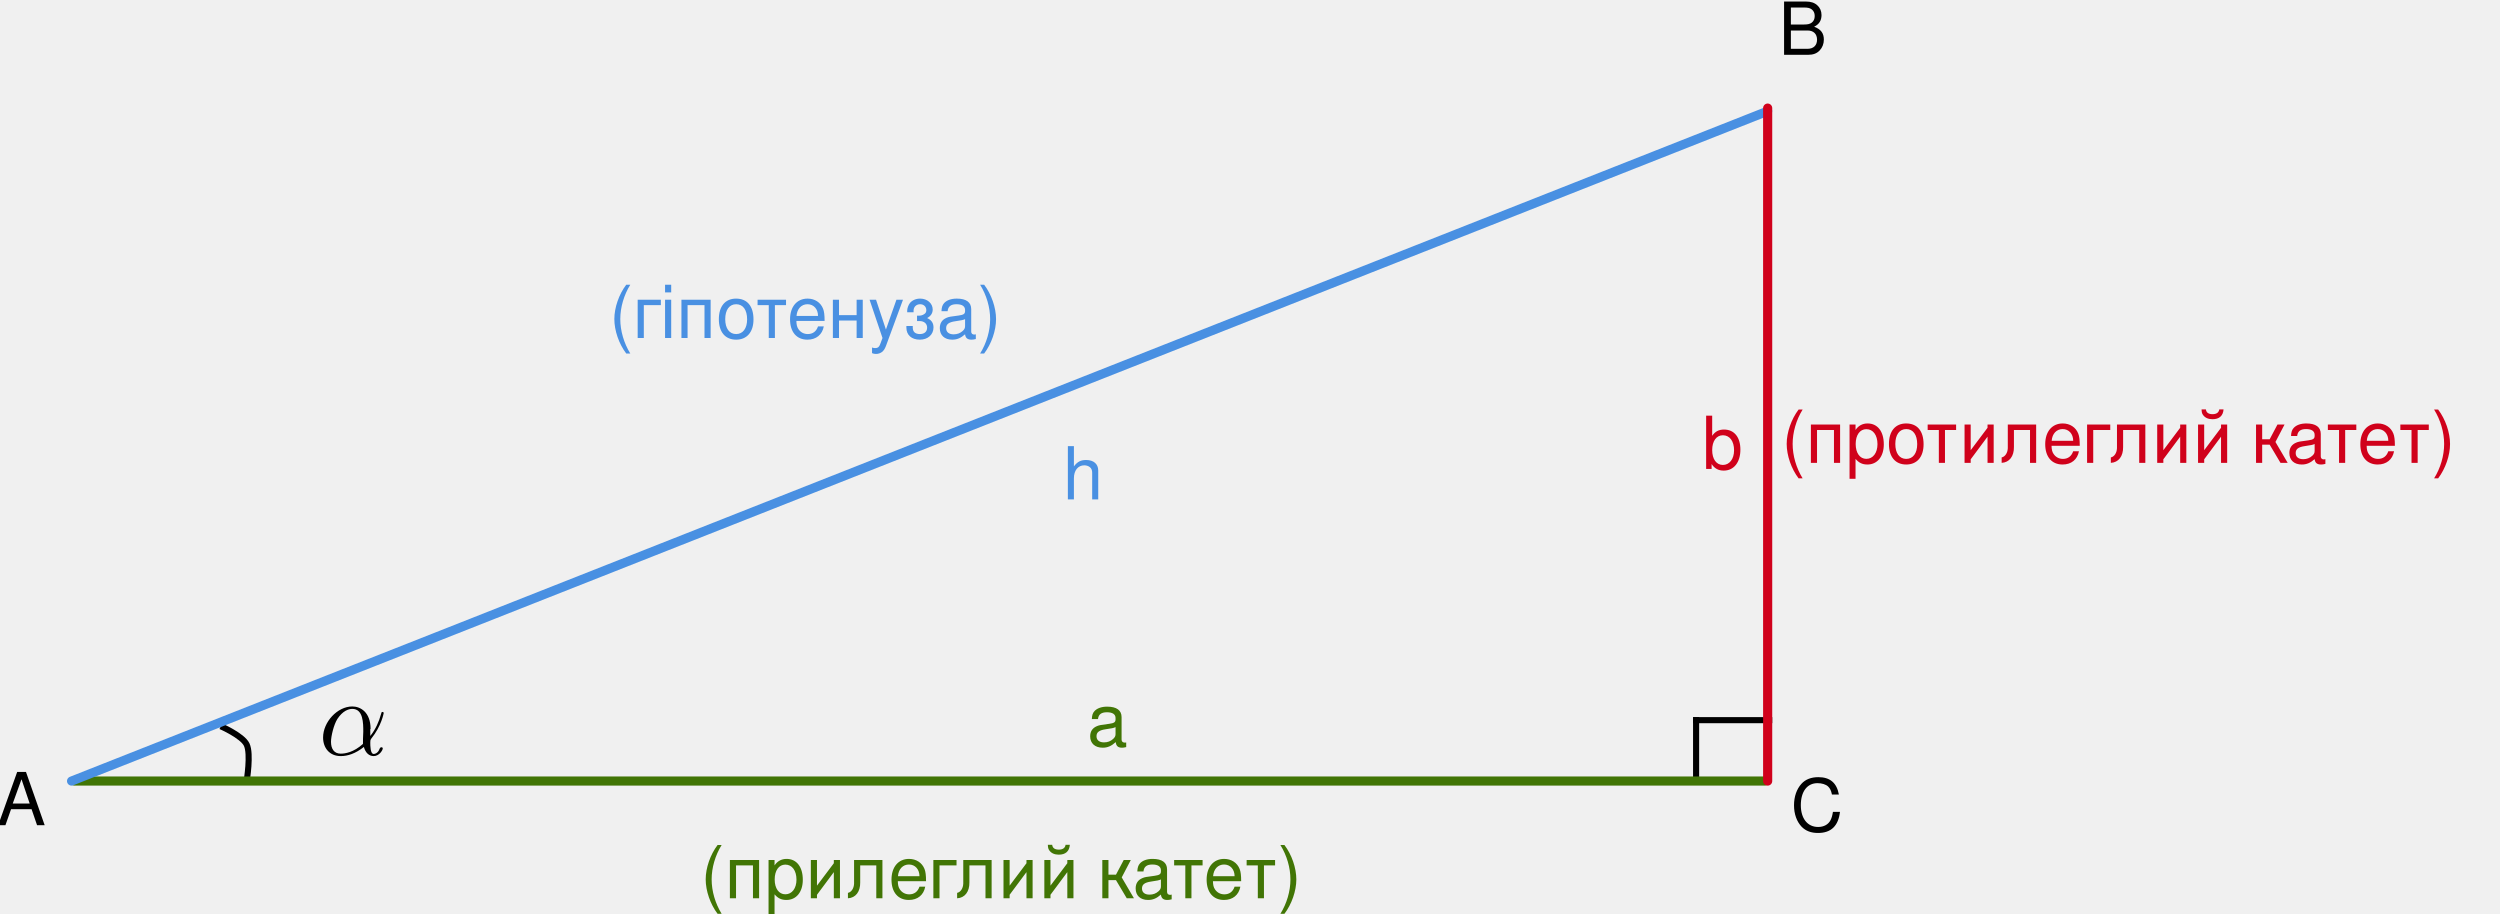
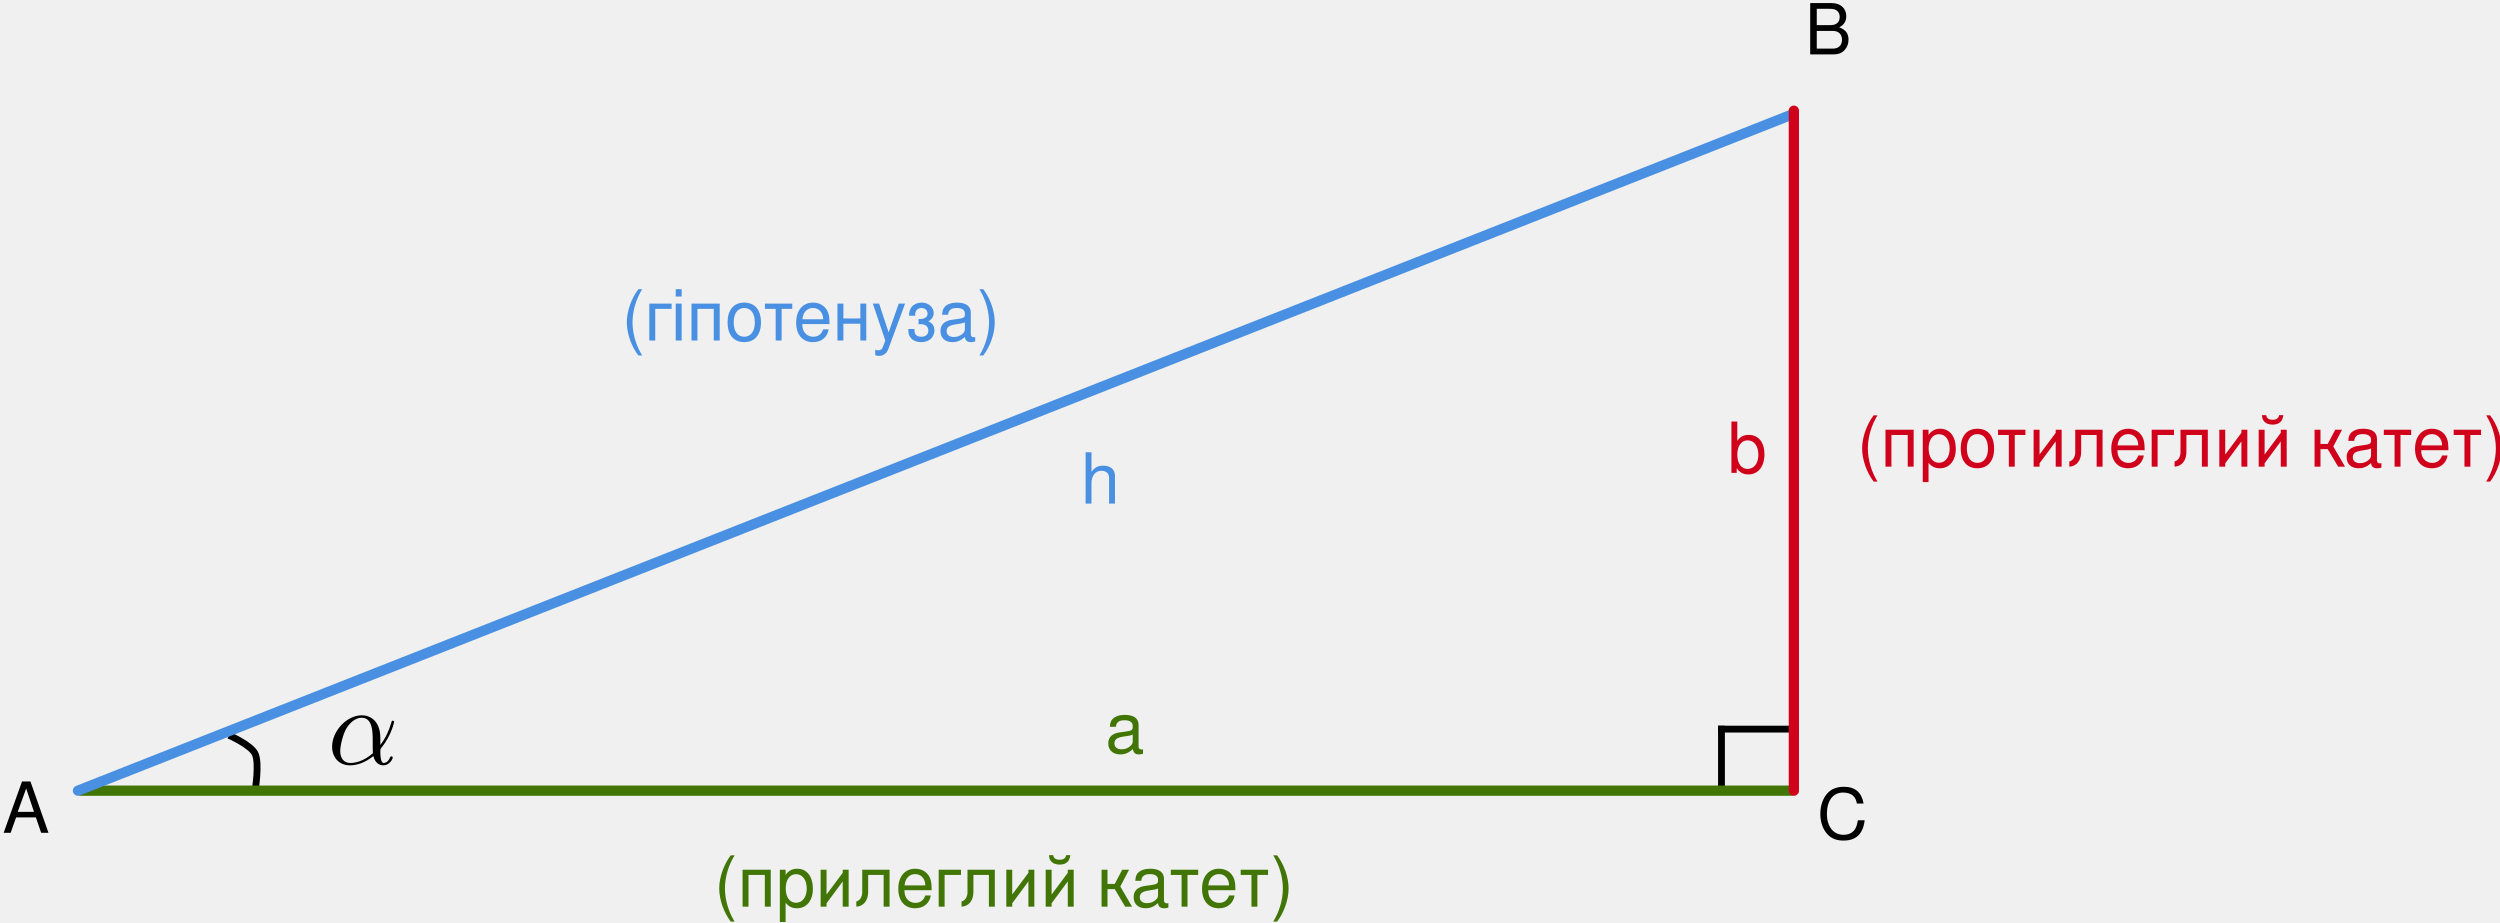
- <svg xmlns="http://www.w3.org/2000/svg" version="1.1" id="Layer_1" x="0px" y="0px" viewBox="0 0 821 300" enable-background="new 0 0 821 300" xml:space="preserve">
-   <g id="Page-1">
-     <g id="Group" transform="translate(-13, -36)">
-       <g id="Mask">
-         <rect id="path-1_1_" x="-1" fill="none" width="872" height="343" />
-       </g>
-       <defs>
-         <filter id="Adobe_OpacityMaskFilter" filterUnits="userSpaceOnUse" x="12" y="33.4" width="817.1" height="309.2">
-           <feColorMatrix type="matrix" values="1 0 0 0 0  0 1 0 0 0  0 0 1 0 0  0 0 0 1 0" />
-         </filter>
-       </defs>
-       <mask maskUnits="userSpaceOnUse" x="12" y="33.4" width="817.1" height="309.2" id="mask-2">
-         <g filter="url(#Adobe_OpacityMaskFilter)">
-           <rect id="path-1" x="-1" fill="#FFFFFF" width="847" height="343" />
-         </g>
+ <svg xmlns="http://www.w3.org/2000/svg" xmlns:xlink="http://www.w3.org/1999/xlink" width="732px" height="270px" viewBox="0 0 732 270" version="1.1">
+   <defs>
+     <rect id="path-1" x="0" y="0" width="764" height="309" />
+   </defs>
+   <g id="Page-1" stroke="none" stroke-width="1" fill="none" fill-rule="evenodd">
+     <g id="Group" transform="translate(-11, -32)">
+       <mask id="mask-2" fill="white">
+         <use xlink:href="#path-1" />
      </mask>
+       <use id="Mask" xlink:href="#path-1" />
      <g mask="url(#mask-2)">
-         <g transform="translate(13, 31)">
-           <path id="Imported-Layers" d="M121.7,244.4c0-5.6-3.4-7.4-6-7.4c-4.9,0-9.6,5.1-9.6,10.2      c0,3.4,2.1,6.1,5.8,6.1c2.3,0,4.8-0.8,7.6-3c0.5,1.9,1.7,3,3.2,3c1.9,0,3-2,3-2.5c0-0.3-0.2-0.4-0.5-0.4c-0.2,0-0.3,0.1-0.5,0.4      c-0.6,1.8-1.9,1.8-2,1.8c-1.1,0-1.1-2.8-1.1-3.7c0-0.7,0-0.8,0.3-1.3c3.4-4.2,4.1-8.4,4.1-8.4c0-0.1,0-0.4-0.4-0.4      c-0.3,0-0.3,0.1-0.5,0.8c-0.6,2.3-1.8,5-3.5,7.1V244.4L121.7,244.4z M119.2,249.3c-3.1,2.8-5.9,3.2-7.3,3.2      c-2.2,0-3.2-1.6-3.2-3.9c0-1.8,0.9-5.6,2.1-7.5c1.7-2.6,3.6-3.3,4.9-3.3c3.6,0,3.6,4.7,3.6,7.5      C119.2,246.6,119.2,248.7,119.2,249.3L119.2,249.3z" />
-           <path id="Line" fill="none" stroke="#000000" stroke-width="2" stroke-linecap="square" d="      M557,241.5v19" />
-           <path id="Line-2" fill="none" stroke="#000000" stroke-width="2" stroke-linecap="square" d="      M557,241.5h24" />
-           <path id="Path-3" fill="none" stroke="#000000" stroke-width="2" d="M81,261.5c0,0,1.5-8.9,0-12      c-1.4-2.9-8.5-6-8.5-6" />
-           <g enable-background="new    ">
-             <text transform="matrix(1 0 0 1 200 116)" fill="#4990E2" font-family="'Helvetica'" font-size="24">(гіпотенуза)</text>
-           </g>
-           <g enable-background="new    ">
-             <text transform="matrix(1 0 0 1 230 300)" fill="#417505" font-family="'Helvetica'" font-size="24">(прилеглий катет)</text>
-           </g>
-           <g enable-background="new    ">
-             <text transform="matrix(1 0 0 1 585 157)" fill="#D0011B" font-family="'Helvetica'" font-size="24">(протилеглий катет)</text>
-           </g>
-           <g enable-background="new    ">
-             <text transform="matrix(1 0 0 1 -1 276)" font-family="'Helvetica'" font-size="24">A</text>
-           </g>
-           <g enable-background="new    ">
-             <text transform="matrix(1 0 0 1 584 23)" font-family="'Helvetica'" font-size="24">B</text>
-           </g>
-           <g enable-background="new    ">
-             <text transform="matrix(1 0 0 1 588 278)" font-family="'Helvetica'" font-size="24">C</text>
-           </g>
-           <g enable-background="new    ">
-             <text transform="matrix(1 0 0 1 349 169)" fill="#4990E2" font-family="'Helvetica'" font-size="24">h</text>
-           </g>
-           <g enable-background="new    ">
-             <text transform="matrix(1 0 0 1 357 250)" fill="#417505" font-family="'Helvetica'" font-size="24">a</text>
-           </g>
-           <g enable-background="new    ">
-             <text transform="matrix(1 0 0 1 559 159)" fill="#D0011B" font-family="'Helvetica'" font-size="24">b</text>
-           </g>
-           <path id="Line_1_" fill="none" stroke="#417505" stroke-width="3" stroke-linecap="round" d="      M24.5,261.5h555" />
-           <path id="Line_2_" fill="none" stroke="#4990E2" stroke-width="3" stroke-linecap="round" d="      M23.5,261.5l557-220" />
-           <path id="Line_3_" fill="none" stroke="#D0011B" stroke-width="3" stroke-linecap="round" d="      M580.5,40.5v221" />
+         <g transform="translate(11.72609, 27.92711)">
+           <path d="M110.637,220.176 C110.637,215.09 107.611,213.507 105.209,213.507 C100.79,213.507 96.515,218.137 96.515,222.695 C96.515,225.717 98.436,228.164 101.751,228.164 C103.792,228.164 106.122,227.42 108.596,225.453 C109.004,227.156 110.085,228.164 111.526,228.164 C113.255,228.164 114.264,226.389 114.264,225.885 C114.264,225.645 114.072,225.549 113.856,225.549 C113.64,225.549 113.544,225.645 113.448,225.885 C112.871,227.468 111.694,227.468 111.622,227.468 C110.637,227.468 110.637,224.926 110.637,224.158 C110.637,223.486 110.637,223.414 110.95,223.031 C114,219.216 114.673,215.45 114.673,215.426 C114.673,215.354 114.648,215.09 114.288,215.09 C113.976,215.09 113.976,215.186 113.808,215.786 C113.231,217.825 112.151,220.272 110.637,222.191 L110.637,220.176 L110.637,220.176 Z M108.452,224.614 C105.618,227.108 103.12,227.468 101.823,227.468 C99.877,227.468 98.893,226.005 98.893,223.942 C98.893,222.359 99.733,218.857 100.79,217.201 C102.303,214.851 104.056,214.227 105.185,214.227 C108.404,214.227 108.404,218.473 108.404,220.992 C108.404,222.191 108.404,224.062 108.452,224.614 L108.452,224.614 Z" id="Imported-Layers" stroke="none" fill="#000000" fill-rule="evenodd" />
+           <path d="M503.32,217.561 L503.32,234.678" id="Line" stroke="#000000" stroke-width="2" stroke-linecap="square" fill="none" />
+           <path d="M503.32,217.561 L524.968,217.561" id="Line-2" stroke="#000000" stroke-width="2" stroke-linecap="square" fill="none" />
+           <path d="M73.965,235.579 C73.965,235.579 75.299,227.59 73.965,224.768 C72.743,222.185 66.298,219.363 66.298,219.363" id="Path-3" stroke="#000000" stroke-width="2" fill="none" />
+           <text id="(гіпотенуза)" stroke="none" fill="none" font-family="Helvetica" font-size="20.626" font-weight="260">
+             <tspan x="181.303" y="103.781" fill="#4990E2">(гіпотенуза)</tspan>
+           </text>
+           <text id="(прилеглий-катет)" stroke="none" fill="none" font-family="Helvetica" font-size="20.626" font-weight="260">
+             <tspan x="208.364" y="269.542" fill="#417505">(прилеглий катет)</tspan>
+           </text>
+           <text id="(протилеглий-катет)" stroke="none" fill="none" font-family="Helvetica" font-size="20.626" font-weight="260">
+             <tspan x="543.008" y="140.717" fill="#D0011B">(протилеглий катет)</tspan>
+           </text>
+           <text id="A" stroke="none" fill="none" font-family="Helvetica" font-size="20.626" font-weight="260">
+             <tspan x="0" y="247.921" fill="#000000">A</tspan>
+           </text>
+           <text id="B" stroke="none" fill="none" font-family="Helvetica" font-size="20.626" font-weight="260">
+             <tspan x="527.674" y="20" fill="#000000">B</tspan>
+           </text>
+           <text id="C" stroke="none" fill="none" font-family="Helvetica" font-size="20.626" font-weight="260">
+             <tspan x="531.282" y="249.723" fill="#000000">C</tspan>
+           </text>
+           <text id="h" stroke="none" fill="none" font-family="Helvetica" font-size="20.626" font-weight="260">
+             <tspan x="315.702" y="151.528" fill="#4990E2">h</tspan>
+           </text>
+           <text id="a" stroke="none" fill="none" font-family="Helvetica" font-size="20.626" font-weight="260">
+             <tspan x="322.919" y="224.499" fill="#417505">a</tspan>
+           </text>
+           <text id="b" stroke="none" fill="none" font-family="Helvetica" font-size="20.626" font-weight="260">
+             <tspan x="505.124" y="142.519" fill="#D0011B">b</tspan>
+           </text>
+           <path d="M23.001,235.579 L523.615,235.579" id="Line" stroke="#417505" stroke-width="3" stroke-linecap="round" fill="none" />
+           <path d="M22.099,235.579 L524.517,37.386" id="Line" stroke="#4990E2" stroke-width="3" stroke-linecap="round" fill="none" />
+           <path d="M524.517,36.485 L524.517,235.579" id="Line" stroke="#D0011B" stroke-width="3" stroke-linecap="round" fill="none" />
        </g>
      </g>
    </g>
  </g>
</svg>
